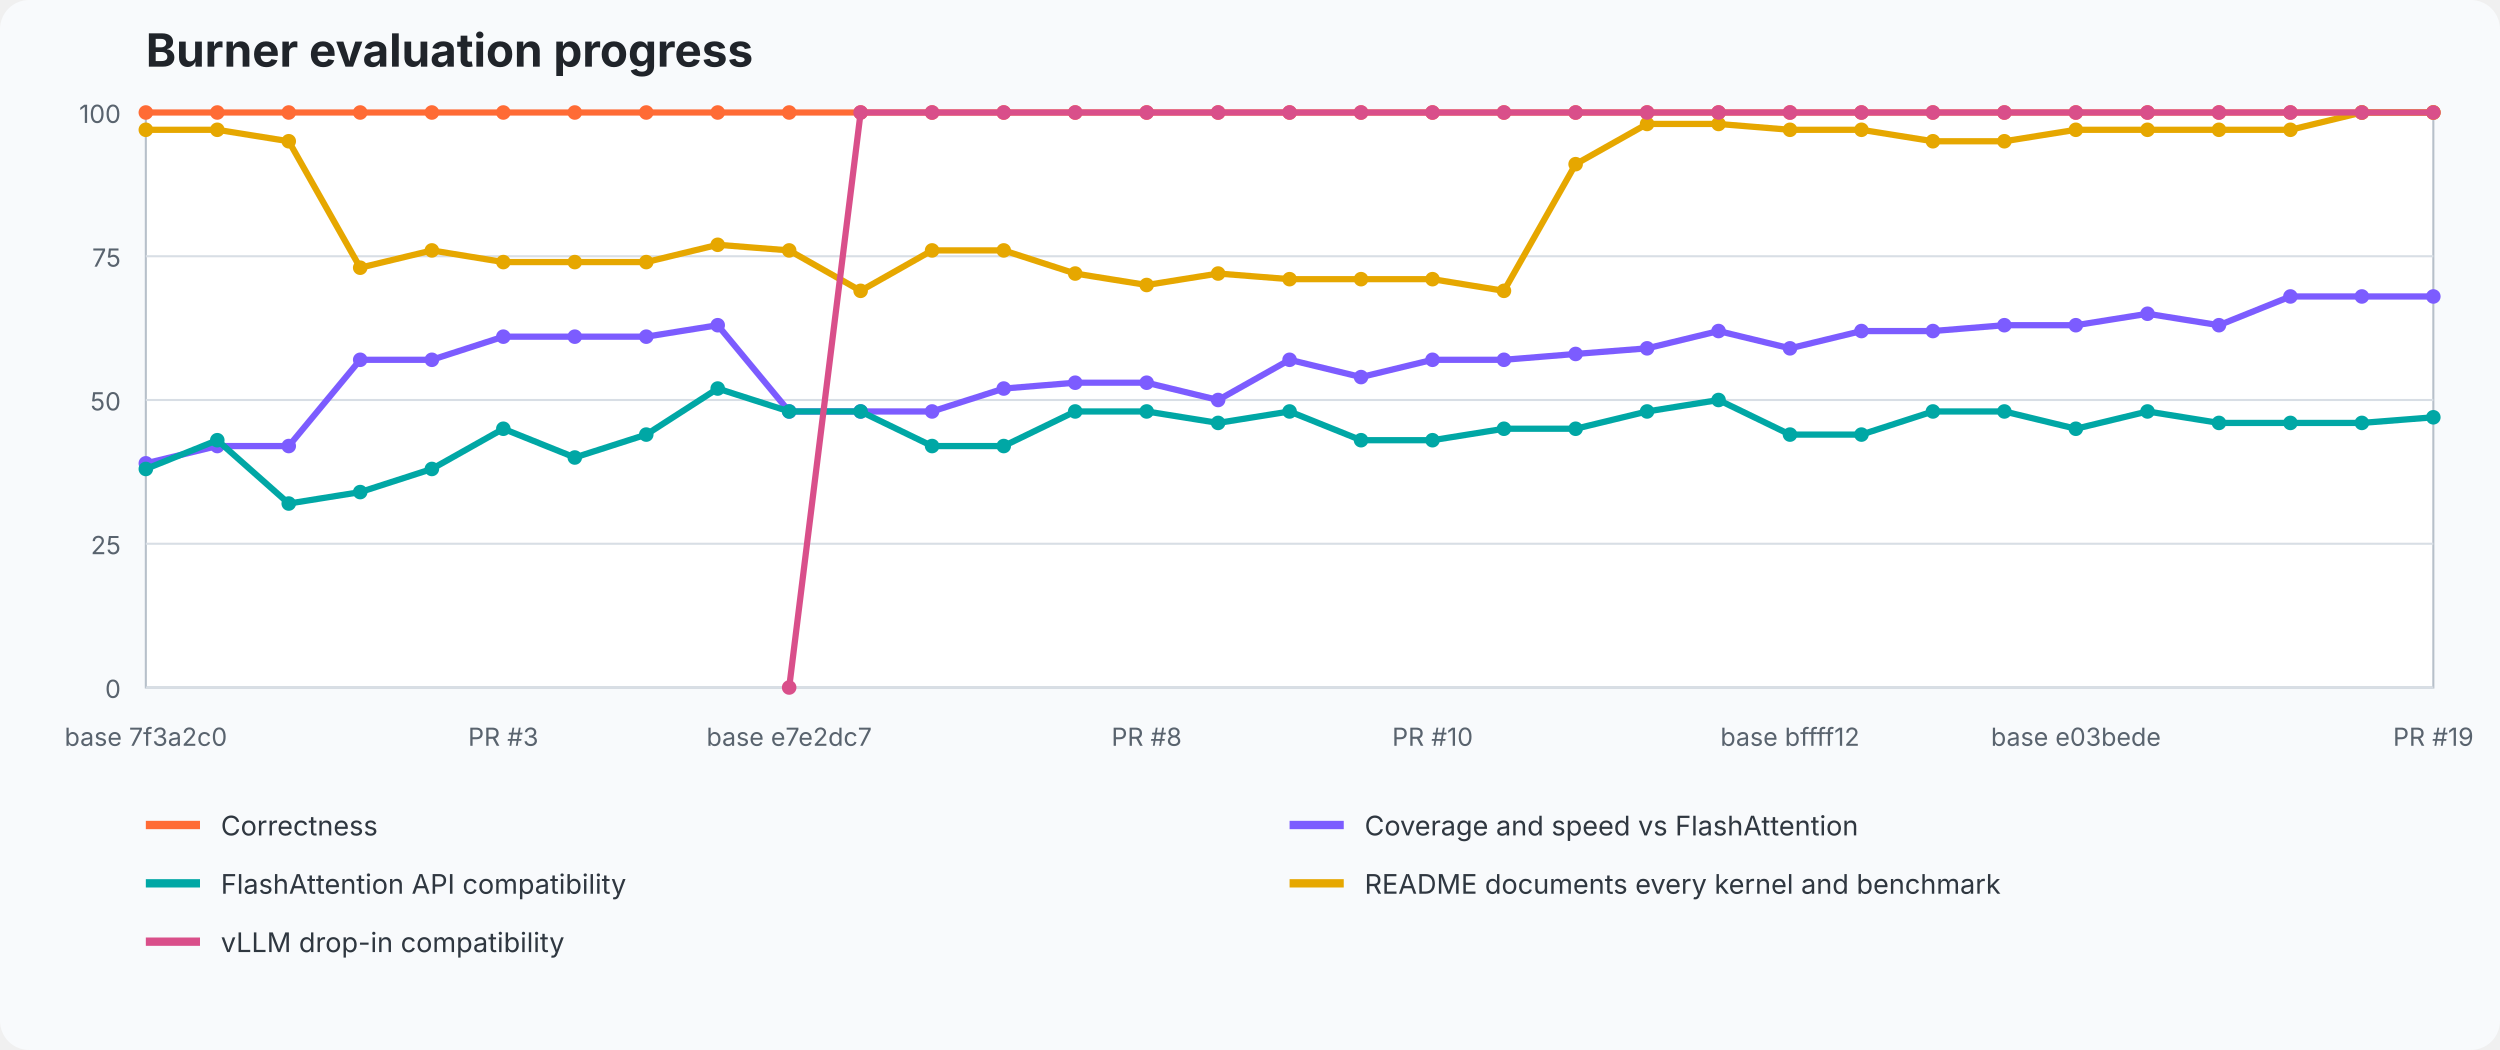
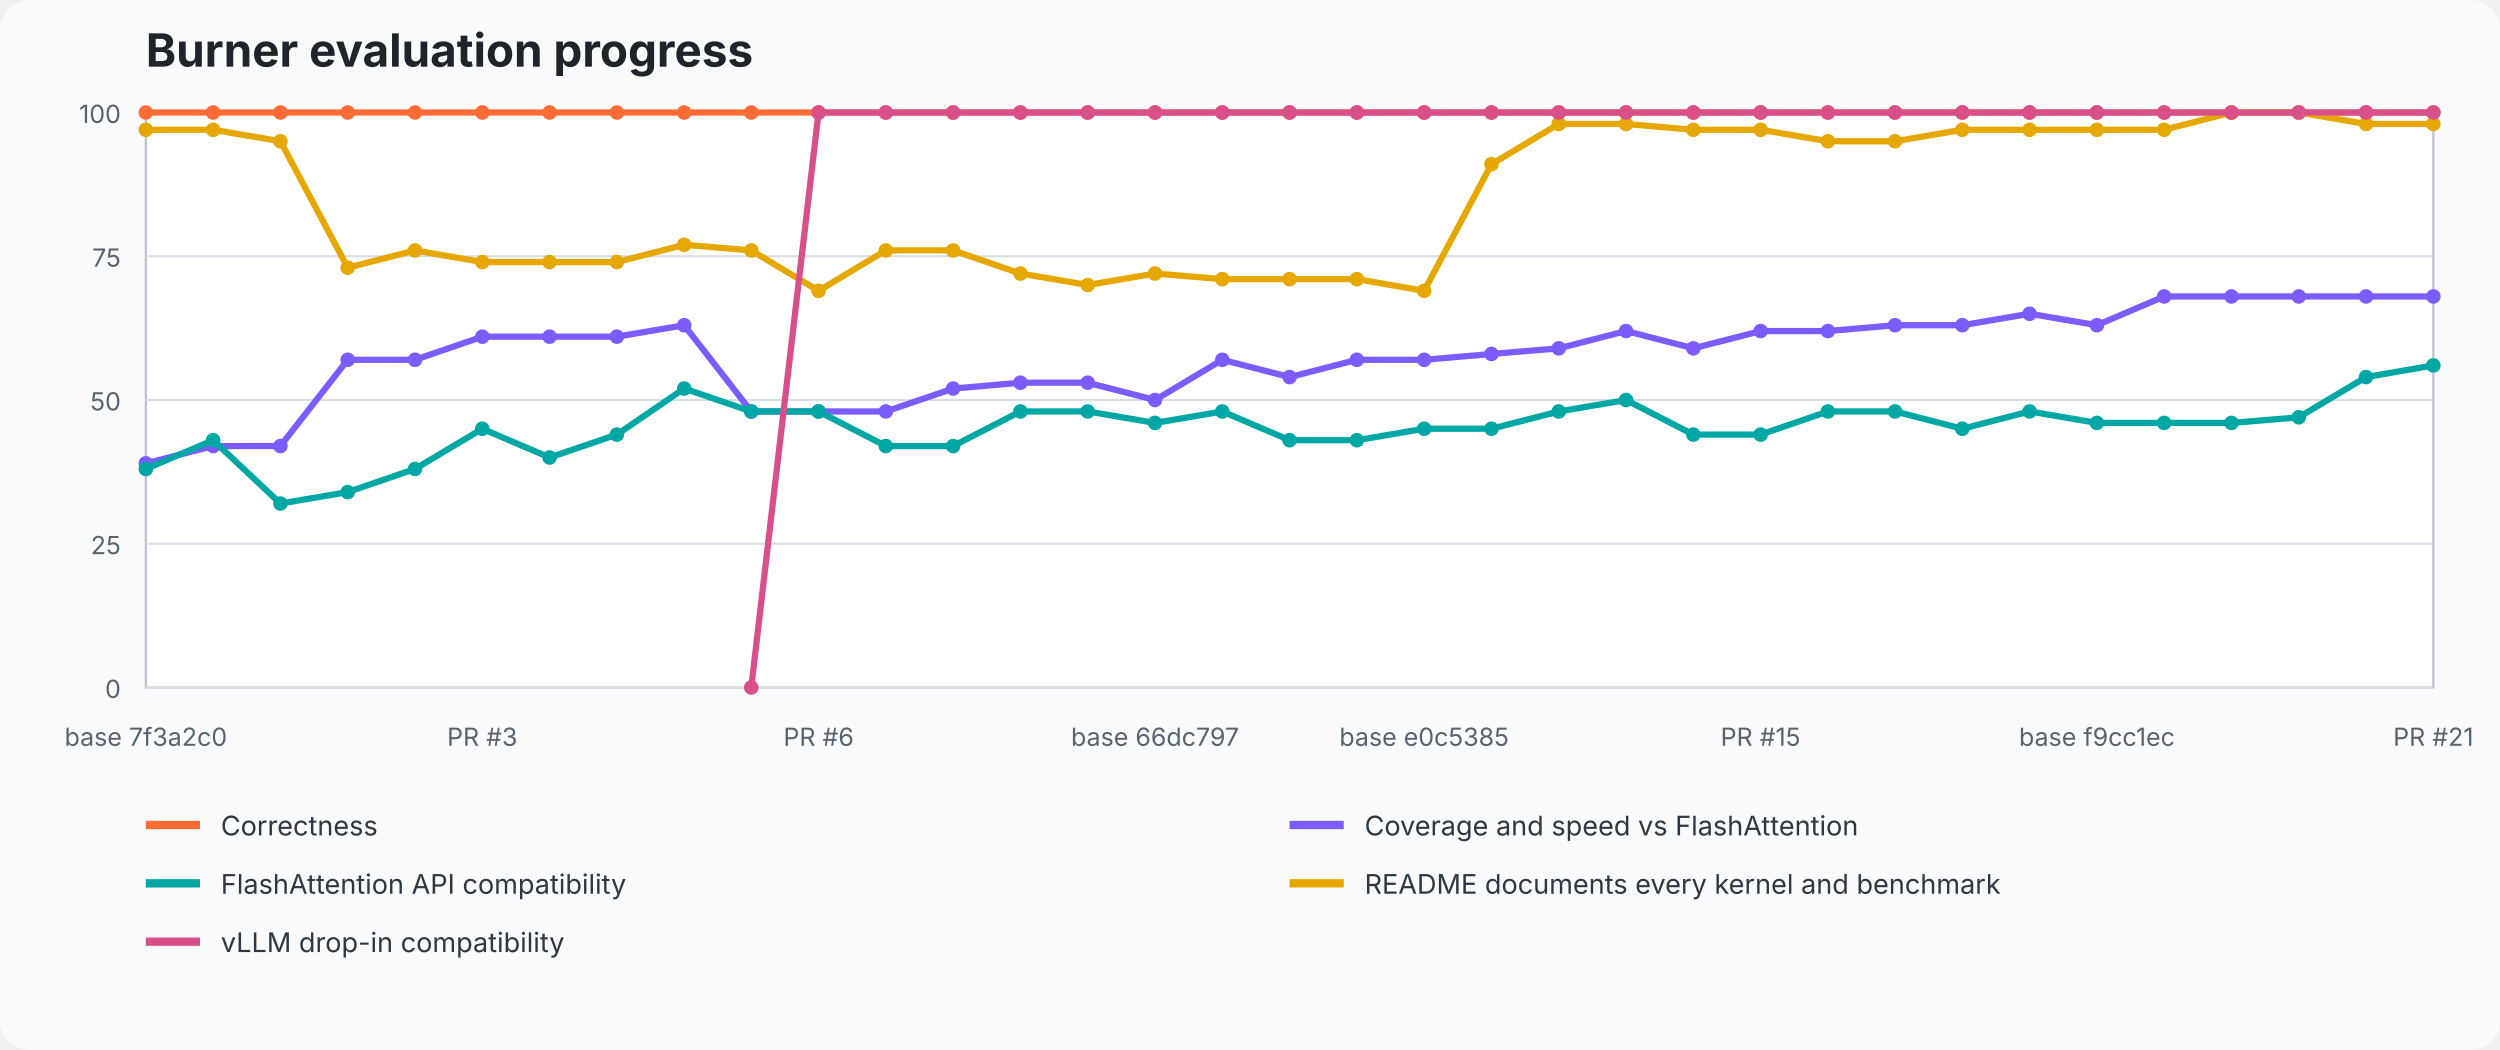
<svg xmlns="http://www.w3.org/2000/svg" width="1200" height="504" viewBox="0 0 1200 504" role="img" aria-labelledby="title desc">
  <style>text{font-family:ui-sans-serif,system-ui,-apple-system,BlinkMacSystemFont,"Segoe UI",sans-serif}.title{font-size:22px;font-weight:700;fill:#20242a}.axis{font-size:12px;fill:#59636e}.legend{font-size:13px;fill:#2f3740}.grid{stroke:#d8dee5;stroke-width:1}.plot{fill:#fff;stroke:#b7c0ca}</style>
  <rect width="100%" height="100%" fill="#f8fafc" rx="14" />
  <text x="70" y="32" class="title">Burner evaluation progress</text>
  <rect x="70" y="54" width="1098" height="276" class="plot" />
  <line x1="70" y1="330" x2="1168" y2="330" class="grid" />
  <text x="58" y="335" text-anchor="end" class="axis">0</text>
  <line x1="70" y1="261" x2="1168" y2="261" class="grid" />
  <text x="58" y="266" text-anchor="end" class="axis">25</text>
  <line x1="70" y1="192" x2="1168" y2="192" class="grid" />
  <text x="58" y="197" text-anchor="end" class="axis">50</text>
  <line x1="70" y1="123" x2="1168" y2="123" class="grid" />
  <text x="58" y="128" text-anchor="end" class="axis">75</text>
  <line x1="70" y1="54" x2="1168" y2="54" class="grid" />
  <text x="58" y="59" text-anchor="end" class="axis">100</text>
-   <polyline points="70.0,54.0 104.3,54.0 138.6,54.0 172.9,54.0 207.3,54.0 241.6,54.0 275.9,54.0 310.2,54.0 344.5,54.0 378.8,54.0 413.1,54.0 447.4,54.0 481.8,54.0 516.1,54.0 550.4,54.0 584.7,54.0 619.0,54.0 653.3,54.0 687.6,54.0 721.9,54.0 756.3,54.0 790.6,54.0 824.9,54.0 859.2,54.0 893.5,54.0 927.8,54.0 962.1,54.0 996.4,54.0 1030.8,54.0 1065.1,54.0 1099.4,54.0 1133.7,54.0 1168.0,54.0" fill="none" stroke="#ff6b35" stroke-width="3" stroke-linejoin="round" stroke-linecap="round" />
+   <polyline points="70.0,54.0 102.3,54.0 134.6,54.0 166.9,54.0 199.2,54.0 231.5,54.0 263.8,54.0 296.1,54.0 328.4,54.0 360.6,54.0 392.9,54.0 425.2,54.0 457.5,54.0 489.8,54.0 522.1,54.0 554.4,54.0 586.7,54.0 619.0,54.0 651.3,54.0 683.6,54.0 715.9,54.0 748.2,54.0 780.5,54.0 812.8,54.0 845.1,54.0 877.4,54.0 909.6,54.0 941.9,54.0 974.2,54.0 1006.5,54.0 1038.8,54.0 1071.1,54.0 1103.4,54.0 1135.7,54.0 1168.0,54.0" fill="none" stroke="#ff6b35" stroke-width="3" stroke-linejoin="round" stroke-linecap="round" />
  <circle cx="70.0" cy="54.0" r="3.5" fill="#ff6b35" />
-   <circle cx="104.3" cy="54.0" r="3.5" fill="#ff6b35" />
-   <circle cx="138.6" cy="54.0" r="3.5" fill="#ff6b35" />
-   <circle cx="172.9" cy="54.0" r="3.5" fill="#ff6b35" />
-   <circle cx="207.3" cy="54.0" r="3.5" fill="#ff6b35" />
-   <circle cx="241.6" cy="54.0" r="3.5" fill="#ff6b35" />
-   <circle cx="275.9" cy="54.0" r="3.5" fill="#ff6b35" />
-   <circle cx="310.2" cy="54.0" r="3.5" fill="#ff6b35" />
-   <circle cx="344.5" cy="54.0" r="3.5" fill="#ff6b35" />
-   <circle cx="378.8" cy="54.0" r="3.5" fill="#ff6b35" />
-   <circle cx="413.1" cy="54.0" r="3.5" fill="#ff6b35" />
-   <circle cx="447.4" cy="54.0" r="3.5" fill="#ff6b35" />
-   <circle cx="481.8" cy="54.0" r="3.5" fill="#ff6b35" />
-   <circle cx="516.1" cy="54.0" r="3.5" fill="#ff6b35" />
-   <circle cx="550.4" cy="54.0" r="3.5" fill="#ff6b35" />
-   <circle cx="584.7" cy="54.0" r="3.5" fill="#ff6b35" />
+   <circle cx="102.3" cy="54.0" r="3.5" fill="#ff6b35" />
+   <circle cx="134.6" cy="54.0" r="3.5" fill="#ff6b35" />
+   <circle cx="166.9" cy="54.0" r="3.5" fill="#ff6b35" />
+   <circle cx="199.2" cy="54.0" r="3.5" fill="#ff6b35" />
+   <circle cx="231.5" cy="54.0" r="3.5" fill="#ff6b35" />
+   <circle cx="263.8" cy="54.0" r="3.5" fill="#ff6b35" />
+   <circle cx="296.1" cy="54.0" r="3.5" fill="#ff6b35" />
+   <circle cx="328.4" cy="54.0" r="3.5" fill="#ff6b35" />
+   <circle cx="360.6" cy="54.0" r="3.5" fill="#ff6b35" />
+   <circle cx="392.9" cy="54.0" r="3.5" fill="#ff6b35" />
+   <circle cx="425.2" cy="54.0" r="3.5" fill="#ff6b35" />
+   <circle cx="457.5" cy="54.0" r="3.5" fill="#ff6b35" />
+   <circle cx="489.8" cy="54.0" r="3.5" fill="#ff6b35" />
+   <circle cx="522.1" cy="54.0" r="3.5" fill="#ff6b35" />
+   <circle cx="554.4" cy="54.0" r="3.5" fill="#ff6b35" />
+   <circle cx="586.7" cy="54.0" r="3.5" fill="#ff6b35" />
  <circle cx="619.0" cy="54.0" r="3.5" fill="#ff6b35" />
-   <circle cx="653.3" cy="54.0" r="3.5" fill="#ff6b35" />
-   <circle cx="687.6" cy="54.0" r="3.5" fill="#ff6b35" />
-   <circle cx="721.9" cy="54.0" r="3.5" fill="#ff6b35" />
-   <circle cx="756.3" cy="54.0" r="3.5" fill="#ff6b35" />
-   <circle cx="790.6" cy="54.0" r="3.5" fill="#ff6b35" />
-   <circle cx="824.9" cy="54.0" r="3.5" fill="#ff6b35" />
-   <circle cx="859.2" cy="54.0" r="3.5" fill="#ff6b35" />
-   <circle cx="893.5" cy="54.0" r="3.5" fill="#ff6b35" />
-   <circle cx="927.8" cy="54.0" r="3.5" fill="#ff6b35" />
-   <circle cx="962.1" cy="54.0" r="3.5" fill="#ff6b35" />
-   <circle cx="996.4" cy="54.0" r="3.5" fill="#ff6b35" />
-   <circle cx="1030.8" cy="54.0" r="3.5" fill="#ff6b35" />
-   <circle cx="1065.1" cy="54.0" r="3.5" fill="#ff6b35" />
-   <circle cx="1099.4" cy="54.0" r="3.5" fill="#ff6b35" />
-   <circle cx="1133.7" cy="54.0" r="3.5" fill="#ff6b35" />
+   <circle cx="651.3" cy="54.0" r="3.5" fill="#ff6b35" />
+   <circle cx="683.6" cy="54.0" r="3.5" fill="#ff6b35" />
+   <circle cx="715.9" cy="54.0" r="3.5" fill="#ff6b35" />
+   <circle cx="748.2" cy="54.0" r="3.5" fill="#ff6b35" />
+   <circle cx="780.5" cy="54.0" r="3.5" fill="#ff6b35" />
+   <circle cx="812.8" cy="54.0" r="3.5" fill="#ff6b35" />
+   <circle cx="845.1" cy="54.0" r="3.5" fill="#ff6b35" />
+   <circle cx="877.4" cy="54.0" r="3.5" fill="#ff6b35" />
+   <circle cx="909.6" cy="54.0" r="3.5" fill="#ff6b35" />
+   <circle cx="941.9" cy="54.0" r="3.5" fill="#ff6b35" />
+   <circle cx="974.2" cy="54.0" r="3.5" fill="#ff6b35" />
+   <circle cx="1006.5" cy="54.0" r="3.5" fill="#ff6b35" />
+   <circle cx="1038.8" cy="54.0" r="3.5" fill="#ff6b35" />
+   <circle cx="1071.1" cy="54.0" r="3.5" fill="#ff6b35" />
+   <circle cx="1103.4" cy="54.0" r="3.5" fill="#ff6b35" />
+   <circle cx="1135.7" cy="54.0" r="3.5" fill="#ff6b35" />
  <circle cx="1168.0" cy="54.0" r="3.5" fill="#ff6b35" />
-   <polyline points="70.0,222.4 104.3,214.1 138.6,214.1 172.9,172.7 207.3,172.7 241.6,161.6 275.9,161.6 310.2,161.6 344.5,156.1 378.8,197.5 413.1,197.5 447.4,197.5 481.8,186.5 516.1,183.7 550.4,183.7 584.7,192.0 619.0,172.7 653.3,181.0 687.6,172.7 721.9,172.7 756.3,169.9 790.6,167.2 824.9,158.9 859.2,167.2 893.5,158.9 927.8,158.9 962.1,156.1 996.4,156.1 1030.8,150.6 1065.1,156.1 1099.4,142.3 1133.7,142.3 1168.0,142.3" fill="none" stroke="#7c5cff" stroke-width="3" stroke-linejoin="round" stroke-linecap="round" />
+   <polyline points="70.0,222.4 102.3,214.1 134.6,214.1 166.9,172.7 199.2,172.7 231.5,161.6 263.8,161.6 296.1,161.6 328.4,156.1 360.6,197.5 392.9,197.5 425.2,197.5 457.5,186.5 489.8,183.7 522.1,183.7 554.4,192.0 586.7,172.7 619.0,181.0 651.3,172.7 683.6,172.7 715.9,169.9 748.2,167.2 780.5,158.9 812.8,167.2 845.1,158.9 877.4,158.9 909.6,156.1 941.9,156.1 974.2,150.6 1006.5,156.1 1038.8,142.3 1071.1,142.3 1103.4,142.3 1135.7,142.3 1168.0,142.3" fill="none" stroke="#7c5cff" stroke-width="3" stroke-linejoin="round" stroke-linecap="round" />
  <circle cx="70.0" cy="222.4" r="3.5" fill="#7c5cff" />
-   <circle cx="104.3" cy="214.1" r="3.5" fill="#7c5cff" />
-   <circle cx="138.6" cy="214.1" r="3.5" fill="#7c5cff" />
-   <circle cx="172.9" cy="172.7" r="3.5" fill="#7c5cff" />
-   <circle cx="207.3" cy="172.7" r="3.5" fill="#7c5cff" />
-   <circle cx="241.6" cy="161.6" r="3.5" fill="#7c5cff" />
-   <circle cx="275.9" cy="161.6" r="3.5" fill="#7c5cff" />
-   <circle cx="310.2" cy="161.6" r="3.5" fill="#7c5cff" />
-   <circle cx="344.5" cy="156.1" r="3.5" fill="#7c5cff" />
-   <circle cx="378.8" cy="197.5" r="3.5" fill="#7c5cff" />
-   <circle cx="413.1" cy="197.5" r="3.5" fill="#7c5cff" />
-   <circle cx="447.4" cy="197.5" r="3.5" fill="#7c5cff" />
-   <circle cx="481.8" cy="186.5" r="3.5" fill="#7c5cff" />
-   <circle cx="516.1" cy="183.7" r="3.5" fill="#7c5cff" />
-   <circle cx="550.4" cy="183.7" r="3.5" fill="#7c5cff" />
-   <circle cx="584.7" cy="192.0" r="3.5" fill="#7c5cff" />
-   <circle cx="619.0" cy="172.7" r="3.5" fill="#7c5cff" />
-   <circle cx="653.3" cy="181.0" r="3.5" fill="#7c5cff" />
-   <circle cx="687.6" cy="172.7" r="3.5" fill="#7c5cff" />
-   <circle cx="721.9" cy="172.7" r="3.5" fill="#7c5cff" />
-   <circle cx="756.3" cy="169.9" r="3.5" fill="#7c5cff" />
-   <circle cx="790.6" cy="167.2" r="3.5" fill="#7c5cff" />
-   <circle cx="824.9" cy="158.9" r="3.5" fill="#7c5cff" />
-   <circle cx="859.2" cy="167.2" r="3.5" fill="#7c5cff" />
-   <circle cx="893.5" cy="158.9" r="3.5" fill="#7c5cff" />
-   <circle cx="927.8" cy="158.9" r="3.5" fill="#7c5cff" />
-   <circle cx="962.1" cy="156.1" r="3.5" fill="#7c5cff" />
-   <circle cx="996.4" cy="156.1" r="3.5" fill="#7c5cff" />
-   <circle cx="1030.8" cy="150.6" r="3.5" fill="#7c5cff" />
-   <circle cx="1065.1" cy="156.1" r="3.5" fill="#7c5cff" />
-   <circle cx="1099.4" cy="142.3" r="3.5" fill="#7c5cff" />
-   <circle cx="1133.7" cy="142.3" r="3.5" fill="#7c5cff" />
+   <circle cx="102.3" cy="214.1" r="3.5" fill="#7c5cff" />
+   <circle cx="134.6" cy="214.1" r="3.5" fill="#7c5cff" />
+   <circle cx="166.9" cy="172.7" r="3.5" fill="#7c5cff" />
+   <circle cx="199.2" cy="172.7" r="3.5" fill="#7c5cff" />
+   <circle cx="231.5" cy="161.6" r="3.5" fill="#7c5cff" />
+   <circle cx="263.8" cy="161.6" r="3.5" fill="#7c5cff" />
+   <circle cx="296.1" cy="161.6" r="3.5" fill="#7c5cff" />
+   <circle cx="328.4" cy="156.1" r="3.5" fill="#7c5cff" />
+   <circle cx="360.6" cy="197.5" r="3.5" fill="#7c5cff" />
+   <circle cx="392.9" cy="197.5" r="3.5" fill="#7c5cff" />
+   <circle cx="425.2" cy="197.5" r="3.5" fill="#7c5cff" />
+   <circle cx="457.5" cy="186.5" r="3.5" fill="#7c5cff" />
+   <circle cx="489.8" cy="183.7" r="3.5" fill="#7c5cff" />
+   <circle cx="522.1" cy="183.7" r="3.5" fill="#7c5cff" />
+   <circle cx="554.4" cy="192.0" r="3.5" fill="#7c5cff" />
+   <circle cx="586.7" cy="172.7" r="3.5" fill="#7c5cff" />
+   <circle cx="619.0" cy="181.0" r="3.5" fill="#7c5cff" />
+   <circle cx="651.3" cy="172.7" r="3.5" fill="#7c5cff" />
+   <circle cx="683.6" cy="172.7" r="3.5" fill="#7c5cff" />
+   <circle cx="715.9" cy="169.9" r="3.5" fill="#7c5cff" />
+   <circle cx="748.2" cy="167.2" r="3.5" fill="#7c5cff" />
+   <circle cx="780.5" cy="158.9" r="3.5" fill="#7c5cff" />
+   <circle cx="812.8" cy="167.2" r="3.5" fill="#7c5cff" />
+   <circle cx="845.1" cy="158.9" r="3.5" fill="#7c5cff" />
+   <circle cx="877.4" cy="158.9" r="3.5" fill="#7c5cff" />
+   <circle cx="909.6" cy="156.1" r="3.5" fill="#7c5cff" />
+   <circle cx="941.9" cy="156.1" r="3.5" fill="#7c5cff" />
+   <circle cx="974.2" cy="150.6" r="3.5" fill="#7c5cff" />
+   <circle cx="1006.5" cy="156.1" r="3.5" fill="#7c5cff" />
+   <circle cx="1038.8" cy="142.3" r="3.5" fill="#7c5cff" />
+   <circle cx="1071.1" cy="142.3" r="3.5" fill="#7c5cff" />
+   <circle cx="1103.4" cy="142.3" r="3.5" fill="#7c5cff" />
+   <circle cx="1135.7" cy="142.3" r="3.5" fill="#7c5cff" />
  <circle cx="1168.0" cy="142.3" r="3.5" fill="#7c5cff" />
-   <polyline points="70.0,225.1 104.3,211.3 138.6,241.7 172.9,236.2 207.3,225.1 241.6,205.8 275.9,219.6 310.2,208.6 344.5,186.5 378.8,197.5 413.1,197.5 447.4,214.1 481.8,214.1 516.1,197.5 550.4,197.5 584.7,203.0 619.0,197.5 653.3,211.3 687.6,211.3 721.9,205.8 756.3,205.8 790.6,197.5 824.9,192.0 859.2,208.6 893.5,208.6 927.8,197.5 962.1,197.5 996.4,205.8 1030.8,197.5 1065.1,203.0 1099.4,203.0 1133.7,203.0 1168.0,200.3" fill="none" stroke="#00a7a5" stroke-width="3" stroke-linejoin="round" stroke-linecap="round" />
+   <polyline points="70.0,225.1 102.3,211.3 134.6,241.7 166.9,236.2 199.2,225.1 231.5,205.8 263.8,219.6 296.1,208.6 328.4,186.5 360.6,197.5 392.9,197.5 425.2,214.1 457.5,214.1 489.8,197.5 522.1,197.5 554.4,203.0 586.7,197.5 619.0,211.3 651.3,211.3 683.6,205.8 715.9,205.8 748.2,197.5 780.5,192.0 812.8,208.6 845.1,208.6 877.4,197.5 909.6,197.5 941.9,205.8 974.2,197.5 1006.5,203.0 1038.8,203.0 1071.1,203.0 1103.4,200.3 1135.7,181.0 1168.0,175.4" fill="none" stroke="#00a7a5" stroke-width="3" stroke-linejoin="round" stroke-linecap="round" />
  <circle cx="70.0" cy="225.1" r="3.5" fill="#00a7a5" />
-   <circle cx="104.3" cy="211.3" r="3.5" fill="#00a7a5" />
-   <circle cx="138.6" cy="241.7" r="3.5" fill="#00a7a5" />
-   <circle cx="172.9" cy="236.2" r="3.5" fill="#00a7a5" />
-   <circle cx="207.3" cy="225.1" r="3.5" fill="#00a7a5" />
-   <circle cx="241.6" cy="205.8" r="3.5" fill="#00a7a5" />
-   <circle cx="275.9" cy="219.6" r="3.5" fill="#00a7a5" />
-   <circle cx="310.2" cy="208.6" r="3.5" fill="#00a7a5" />
-   <circle cx="344.5" cy="186.5" r="3.5" fill="#00a7a5" />
-   <circle cx="378.8" cy="197.5" r="3.5" fill="#00a7a5" />
-   <circle cx="413.1" cy="197.5" r="3.5" fill="#00a7a5" />
-   <circle cx="447.4" cy="214.1" r="3.5" fill="#00a7a5" />
-   <circle cx="481.8" cy="214.1" r="3.5" fill="#00a7a5" />
-   <circle cx="516.1" cy="197.5" r="3.5" fill="#00a7a5" />
-   <circle cx="550.4" cy="197.5" r="3.5" fill="#00a7a5" />
-   <circle cx="584.7" cy="203.0" r="3.5" fill="#00a7a5" />
-   <circle cx="619.0" cy="197.5" r="3.5" fill="#00a7a5" />
-   <circle cx="653.3" cy="211.3" r="3.5" fill="#00a7a5" />
-   <circle cx="687.6" cy="211.3" r="3.5" fill="#00a7a5" />
-   <circle cx="721.9" cy="205.8" r="3.5" fill="#00a7a5" />
-   <circle cx="756.3" cy="205.8" r="3.5" fill="#00a7a5" />
-   <circle cx="790.6" cy="197.5" r="3.5" fill="#00a7a5" />
-   <circle cx="824.9" cy="192.0" r="3.5" fill="#00a7a5" />
-   <circle cx="859.2" cy="208.6" r="3.5" fill="#00a7a5" />
-   <circle cx="893.5" cy="208.6" r="3.5" fill="#00a7a5" />
-   <circle cx="927.8" cy="197.5" r="3.5" fill="#00a7a5" />
-   <circle cx="962.1" cy="197.5" r="3.5" fill="#00a7a5" />
-   <circle cx="996.4" cy="205.8" r="3.5" fill="#00a7a5" />
-   <circle cx="1030.8" cy="197.5" r="3.5" fill="#00a7a5" />
-   <circle cx="1065.1" cy="203.0" r="3.5" fill="#00a7a5" />
-   <circle cx="1099.4" cy="203.0" r="3.5" fill="#00a7a5" />
-   <circle cx="1133.7" cy="203.0" r="3.5" fill="#00a7a5" />
-   <circle cx="1168.0" cy="200.3" r="3.5" fill="#00a7a5" />
-   <polyline points="70.0,62.3 104.3,62.3 138.6,67.8 172.9,128.5 207.3,120.2 241.6,125.8 275.9,125.8 310.2,125.8 344.5,117.5 378.8,120.2 413.1,139.6 447.4,120.2 481.8,120.2 516.1,131.3 550.4,136.8 584.7,131.3 619.0,134.0 653.3,134.0 687.6,134.0 721.9,139.6 756.3,78.8 790.6,59.5 824.9,59.5 859.2,62.3 893.5,62.3 927.8,67.8 962.1,67.8 996.4,62.3 1030.8,62.3 1065.1,62.3 1099.4,62.3 1133.7,54.0 1168.0,54.0" fill="none" stroke="#e6a700" stroke-width="3" stroke-linejoin="round" stroke-linecap="round" />
+   <circle cx="102.3" cy="211.3" r="3.5" fill="#00a7a5" />
+   <circle cx="134.6" cy="241.7" r="3.5" fill="#00a7a5" />
+   <circle cx="166.9" cy="236.2" r="3.5" fill="#00a7a5" />
+   <circle cx="199.2" cy="225.1" r="3.5" fill="#00a7a5" />
+   <circle cx="231.5" cy="205.8" r="3.5" fill="#00a7a5" />
+   <circle cx="263.8" cy="219.6" r="3.5" fill="#00a7a5" />
+   <circle cx="296.1" cy="208.6" r="3.5" fill="#00a7a5" />
+   <circle cx="328.4" cy="186.5" r="3.5" fill="#00a7a5" />
+   <circle cx="360.6" cy="197.5" r="3.5" fill="#00a7a5" />
+   <circle cx="392.9" cy="197.5" r="3.5" fill="#00a7a5" />
+   <circle cx="425.2" cy="214.1" r="3.5" fill="#00a7a5" />
+   <circle cx="457.5" cy="214.1" r="3.5" fill="#00a7a5" />
+   <circle cx="489.8" cy="197.5" r="3.5" fill="#00a7a5" />
+   <circle cx="522.1" cy="197.5" r="3.5" fill="#00a7a5" />
+   <circle cx="554.4" cy="203.0" r="3.5" fill="#00a7a5" />
+   <circle cx="586.7" cy="197.5" r="3.5" fill="#00a7a5" />
+   <circle cx="619.0" cy="211.3" r="3.5" fill="#00a7a5" />
+   <circle cx="651.3" cy="211.3" r="3.5" fill="#00a7a5" />
+   <circle cx="683.6" cy="205.8" r="3.5" fill="#00a7a5" />
+   <circle cx="715.9" cy="205.8" r="3.5" fill="#00a7a5" />
+   <circle cx="748.2" cy="197.5" r="3.5" fill="#00a7a5" />
+   <circle cx="780.5" cy="192.0" r="3.5" fill="#00a7a5" />
+   <circle cx="812.8" cy="208.6" r="3.5" fill="#00a7a5" />
+   <circle cx="845.1" cy="208.6" r="3.5" fill="#00a7a5" />
+   <circle cx="877.4" cy="197.5" r="3.5" fill="#00a7a5" />
+   <circle cx="909.6" cy="197.5" r="3.5" fill="#00a7a5" />
+   <circle cx="941.9" cy="205.8" r="3.5" fill="#00a7a5" />
+   <circle cx="974.2" cy="197.5" r="3.5" fill="#00a7a5" />
+   <circle cx="1006.5" cy="203.0" r="3.5" fill="#00a7a5" />
+   <circle cx="1038.8" cy="203.0" r="3.5" fill="#00a7a5" />
+   <circle cx="1071.1" cy="203.0" r="3.5" fill="#00a7a5" />
+   <circle cx="1103.4" cy="200.3" r="3.5" fill="#00a7a5" />
+   <circle cx="1135.7" cy="181.0" r="3.5" fill="#00a7a5" />
+   <circle cx="1168.0" cy="175.4" r="3.5" fill="#00a7a5" />
+   <polyline points="70.0,62.3 102.3,62.3 134.6,67.8 166.9,128.5 199.2,120.2 231.5,125.8 263.8,125.8 296.1,125.8 328.4,117.5 360.6,120.2 392.9,139.6 425.2,120.2 457.5,120.2 489.8,131.3 522.1,136.8 554.4,131.3 586.7,134.0 619.0,134.0 651.3,134.0 683.6,139.6 715.9,78.8 748.2,59.5 780.5,59.5 812.8,62.3 845.1,62.3 877.4,67.8 909.6,67.8 941.9,62.3 974.2,62.3 1006.5,62.3 1038.8,62.3 1071.1,54.0 1103.4,54.0 1135.7,59.5 1168.0,59.5" fill="none" stroke="#e6a700" stroke-width="3" stroke-linejoin="round" stroke-linecap="round" />
  <circle cx="70.0" cy="62.3" r="3.5" fill="#e6a700" />
-   <circle cx="104.3" cy="62.3" r="3.5" fill="#e6a700" />
-   <circle cx="138.6" cy="67.8" r="3.5" fill="#e6a700" />
-   <circle cx="172.9" cy="128.5" r="3.5" fill="#e6a700" />
-   <circle cx="207.3" cy="120.2" r="3.5" fill="#e6a700" />
-   <circle cx="241.6" cy="125.8" r="3.5" fill="#e6a700" />
-   <circle cx="275.9" cy="125.8" r="3.5" fill="#e6a700" />
-   <circle cx="310.2" cy="125.8" r="3.5" fill="#e6a700" />
-   <circle cx="344.5" cy="117.5" r="3.5" fill="#e6a700" />
-   <circle cx="378.8" cy="120.2" r="3.5" fill="#e6a700" />
-   <circle cx="413.1" cy="139.6" r="3.5" fill="#e6a700" />
-   <circle cx="447.4" cy="120.2" r="3.5" fill="#e6a700" />
-   <circle cx="481.8" cy="120.2" r="3.5" fill="#e6a700" />
-   <circle cx="516.1" cy="131.3" r="3.5" fill="#e6a700" />
-   <circle cx="550.4" cy="136.8" r="3.5" fill="#e6a700" />
-   <circle cx="584.7" cy="131.3" r="3.5" fill="#e6a700" />
+   <circle cx="102.3" cy="62.3" r="3.5" fill="#e6a700" />
+   <circle cx="134.6" cy="67.8" r="3.5" fill="#e6a700" />
+   <circle cx="166.9" cy="128.5" r="3.5" fill="#e6a700" />
+   <circle cx="199.2" cy="120.2" r="3.5" fill="#e6a700" />
+   <circle cx="231.5" cy="125.8" r="3.5" fill="#e6a700" />
+   <circle cx="263.8" cy="125.8" r="3.5" fill="#e6a700" />
+   <circle cx="296.1" cy="125.8" r="3.5" fill="#e6a700" />
+   <circle cx="328.4" cy="117.5" r="3.5" fill="#e6a700" />
+   <circle cx="360.6" cy="120.2" r="3.5" fill="#e6a700" />
+   <circle cx="392.9" cy="139.6" r="3.5" fill="#e6a700" />
+   <circle cx="425.2" cy="120.2" r="3.5" fill="#e6a700" />
+   <circle cx="457.5" cy="120.2" r="3.5" fill="#e6a700" />
+   <circle cx="489.8" cy="131.3" r="3.5" fill="#e6a700" />
+   <circle cx="522.1" cy="136.8" r="3.5" fill="#e6a700" />
+   <circle cx="554.4" cy="131.3" r="3.5" fill="#e6a700" />
+   <circle cx="586.7" cy="134.0" r="3.5" fill="#e6a700" />
  <circle cx="619.0" cy="134.0" r="3.5" fill="#e6a700" />
-   <circle cx="653.3" cy="134.0" r="3.5" fill="#e6a700" />
-   <circle cx="687.6" cy="134.0" r="3.5" fill="#e6a700" />
-   <circle cx="721.9" cy="139.6" r="3.5" fill="#e6a700" />
-   <circle cx="756.3" cy="78.8" r="3.5" fill="#e6a700" />
-   <circle cx="790.6" cy="59.5" r="3.5" fill="#e6a700" />
-   <circle cx="824.9" cy="59.5" r="3.5" fill="#e6a700" />
-   <circle cx="859.2" cy="62.3" r="3.5" fill="#e6a700" />
-   <circle cx="893.5" cy="62.3" r="3.5" fill="#e6a700" />
-   <circle cx="927.8" cy="67.8" r="3.5" fill="#e6a700" />
-   <circle cx="962.1" cy="67.8" r="3.5" fill="#e6a700" />
-   <circle cx="996.4" cy="62.3" r="3.5" fill="#e6a700" />
-   <circle cx="1030.8" cy="62.3" r="3.5" fill="#e6a700" />
-   <circle cx="1065.1" cy="62.3" r="3.5" fill="#e6a700" />
-   <circle cx="1099.4" cy="62.3" r="3.5" fill="#e6a700" />
-   <circle cx="1133.7" cy="54.0" r="3.5" fill="#e6a700" />
-   <circle cx="1168.0" cy="54.0" r="3.5" fill="#e6a700" />
-   <polyline points="378.8,330.0 413.1,54.0 447.4,54.0 481.8,54.0 516.1,54.0 550.4,54.0 584.7,54.0 619.0,54.0 653.3,54.0 687.6,54.0 721.9,54.0 756.3,54.0 790.6,54.0 824.9,54.0 859.2,54.0 893.5,54.0 927.8,54.0 962.1,54.0 996.4,54.0 1030.8,54.0 1065.1,54.0 1099.4,54.0 1133.7,54.0 1168.0,54.0" fill="none" stroke="#d94f8a" stroke-width="3" stroke-linejoin="round" stroke-linecap="round" />
-   <circle cx="378.8" cy="330.0" r="3.5" fill="#d94f8a" />
-   <circle cx="413.1" cy="54.0" r="3.5" fill="#d94f8a" />
-   <circle cx="447.4" cy="54.0" r="3.5" fill="#d94f8a" />
-   <circle cx="481.8" cy="54.0" r="3.5" fill="#d94f8a" />
-   <circle cx="516.1" cy="54.0" r="3.5" fill="#d94f8a" />
-   <circle cx="550.4" cy="54.0" r="3.5" fill="#d94f8a" />
-   <circle cx="584.7" cy="54.0" r="3.5" fill="#d94f8a" />
+   <circle cx="651.3" cy="134.0" r="3.5" fill="#e6a700" />
+   <circle cx="683.6" cy="139.6" r="3.5" fill="#e6a700" />
+   <circle cx="715.9" cy="78.8" r="3.5" fill="#e6a700" />
+   <circle cx="748.2" cy="59.5" r="3.5" fill="#e6a700" />
+   <circle cx="780.5" cy="59.5" r="3.5" fill="#e6a700" />
+   <circle cx="812.8" cy="62.3" r="3.5" fill="#e6a700" />
+   <circle cx="845.1" cy="62.3" r="3.5" fill="#e6a700" />
+   <circle cx="877.4" cy="67.8" r="3.5" fill="#e6a700" />
+   <circle cx="909.6" cy="67.8" r="3.5" fill="#e6a700" />
+   <circle cx="941.9" cy="62.3" r="3.5" fill="#e6a700" />
+   <circle cx="974.2" cy="62.3" r="3.5" fill="#e6a700" />
+   <circle cx="1006.5" cy="62.3" r="3.5" fill="#e6a700" />
+   <circle cx="1038.8" cy="62.3" r="3.5" fill="#e6a700" />
+   <circle cx="1071.1" cy="54.0" r="3.5" fill="#e6a700" />
+   <circle cx="1103.4" cy="54.0" r="3.5" fill="#e6a700" />
+   <circle cx="1135.7" cy="59.5" r="3.5" fill="#e6a700" />
+   <circle cx="1168.0" cy="59.5" r="3.5" fill="#e6a700" />
+   <polyline points="360.6,330.0 392.9,54.0 425.2,54.0 457.5,54.0 489.8,54.0 522.1,54.0 554.4,54.0 586.7,54.0 619.0,54.0 651.3,54.0 683.6,54.0 715.9,54.0 748.2,54.0 780.5,54.0 812.8,54.0 845.1,54.0 877.4,54.0 909.6,54.0 941.9,54.0 974.2,54.0 1006.5,54.0 1038.8,54.0 1071.1,54.0 1103.4,54.0 1135.7,54.0 1168.0,54.0" fill="none" stroke="#d94f8a" stroke-width="3" stroke-linejoin="round" stroke-linecap="round" />
+   <circle cx="360.6" cy="330.0" r="3.5" fill="#d94f8a" />
+   <circle cx="392.9" cy="54.0" r="3.5" fill="#d94f8a" />
+   <circle cx="425.2" cy="54.0" r="3.5" fill="#d94f8a" />
+   <circle cx="457.5" cy="54.0" r="3.5" fill="#d94f8a" />
+   <circle cx="489.8" cy="54.0" r="3.5" fill="#d94f8a" />
+   <circle cx="522.1" cy="54.0" r="3.5" fill="#d94f8a" />
+   <circle cx="554.4" cy="54.0" r="3.5" fill="#d94f8a" />
+   <circle cx="586.7" cy="54.0" r="3.5" fill="#d94f8a" />
  <circle cx="619.0" cy="54.0" r="3.5" fill="#d94f8a" />
-   <circle cx="653.3" cy="54.0" r="3.5" fill="#d94f8a" />
-   <circle cx="687.6" cy="54.0" r="3.5" fill="#d94f8a" />
-   <circle cx="721.9" cy="54.0" r="3.5" fill="#d94f8a" />
-   <circle cx="756.3" cy="54.0" r="3.5" fill="#d94f8a" />
-   <circle cx="790.6" cy="54.0" r="3.5" fill="#d94f8a" />
-   <circle cx="824.9" cy="54.0" r="3.5" fill="#d94f8a" />
-   <circle cx="859.2" cy="54.0" r="3.5" fill="#d94f8a" />
-   <circle cx="893.5" cy="54.0" r="3.5" fill="#d94f8a" />
-   <circle cx="927.8" cy="54.0" r="3.5" fill="#d94f8a" />
-   <circle cx="962.1" cy="54.0" r="3.5" fill="#d94f8a" />
-   <circle cx="996.4" cy="54.0" r="3.5" fill="#d94f8a" />
-   <circle cx="1030.8" cy="54.0" r="3.5" fill="#d94f8a" />
-   <circle cx="1065.1" cy="54.0" r="3.5" fill="#d94f8a" />
-   <circle cx="1099.4" cy="54.0" r="3.5" fill="#d94f8a" />
-   <circle cx="1133.7" cy="54.0" r="3.5" fill="#d94f8a" />
+   <circle cx="651.3" cy="54.0" r="3.5" fill="#d94f8a" />
+   <circle cx="683.6" cy="54.0" r="3.5" fill="#d94f8a" />
+   <circle cx="715.9" cy="54.0" r="3.5" fill="#d94f8a" />
+   <circle cx="748.2" cy="54.0" r="3.5" fill="#d94f8a" />
+   <circle cx="780.5" cy="54.0" r="3.5" fill="#d94f8a" />
+   <circle cx="812.8" cy="54.0" r="3.5" fill="#d94f8a" />
+   <circle cx="845.1" cy="54.0" r="3.5" fill="#d94f8a" />
+   <circle cx="877.4" cy="54.0" r="3.5" fill="#d94f8a" />
+   <circle cx="909.6" cy="54.0" r="3.5" fill="#d94f8a" />
+   <circle cx="941.9" cy="54.0" r="3.5" fill="#d94f8a" />
+   <circle cx="974.2" cy="54.0" r="3.5" fill="#d94f8a" />
+   <circle cx="1006.5" cy="54.0" r="3.5" fill="#d94f8a" />
+   <circle cx="1038.8" cy="54.0" r="3.5" fill="#d94f8a" />
+   <circle cx="1071.1" cy="54.0" r="3.5" fill="#d94f8a" />
+   <circle cx="1103.4" cy="54.0" r="3.5" fill="#d94f8a" />
+   <circle cx="1135.7" cy="54.0" r="3.5" fill="#d94f8a" />
  <circle cx="1168.0" cy="54.0" r="3.5" fill="#d94f8a" />
  <text x="70" y="358" text-anchor="middle" class="axis">base 7f3a2c0</text>
-   <text x="241.562" y="358" text-anchor="middle" class="axis">PR #3</text>
-   <text x="378.812" y="358" text-anchor="middle" class="axis">base e7e2dc7</text>
-   <text x="550.375" y="358" text-anchor="middle" class="axis">PR #8</text>
-   <text x="687.625" y="358" text-anchor="middle" class="axis">PR #10</text>
-   <text x="859.188" y="358" text-anchor="middle" class="axis">base bffff12</text>
-   <text x="996.438" y="358" text-anchor="middle" class="axis">base e03bede</text>
-   <text x="1168" y="358" text-anchor="middle" class="axis">PR #19</text>
+   <text x="231.471" y="358" text-anchor="middle" class="axis">PR #3</text>
+   <text x="392.941" y="358" text-anchor="middle" class="axis">PR #6</text>
+   <text x="554.412" y="358" text-anchor="middle" class="axis">base 66dc797</text>
+   <text x="683.588" y="358" text-anchor="middle" class="axis">base e0c5385</text>
+   <text x="845.059" y="358" text-anchor="middle" class="axis">PR #15</text>
+   <text x="1006.529" y="358" text-anchor="middle" class="axis">base f9cc1ec</text>
+   <text x="1168" y="358" text-anchor="middle" class="axis">PR #21</text>
  <line x1="70" y1="396" x2="96" y2="396" stroke="#ff6b35" stroke-width="4" />
  <text x="106" y="401" class="legend">Correctness</text>
  <line x1="619" y1="396" x2="645" y2="396" stroke="#7c5cff" stroke-width="4" />
  <text x="655" y="401" class="legend">Coverage and speed vs FlashAttention</text>
  <line x1="70" y1="424" x2="96" y2="424" stroke="#00a7a5" stroke-width="4" />
  <text x="106" y="429" class="legend">FlashAttention API compatibility</text>
  <line x1="619" y1="424" x2="645" y2="424" stroke="#e6a700" stroke-width="4" />
  <text x="655" y="429" class="legend">README documents every kernel and benchmark</text>
  <line x1="70" y1="452" x2="96" y2="452" stroke="#d94f8a" stroke-width="4" />
  <text x="106" y="457" class="legend">vLLM drop-in compatibility</text>
</svg>
